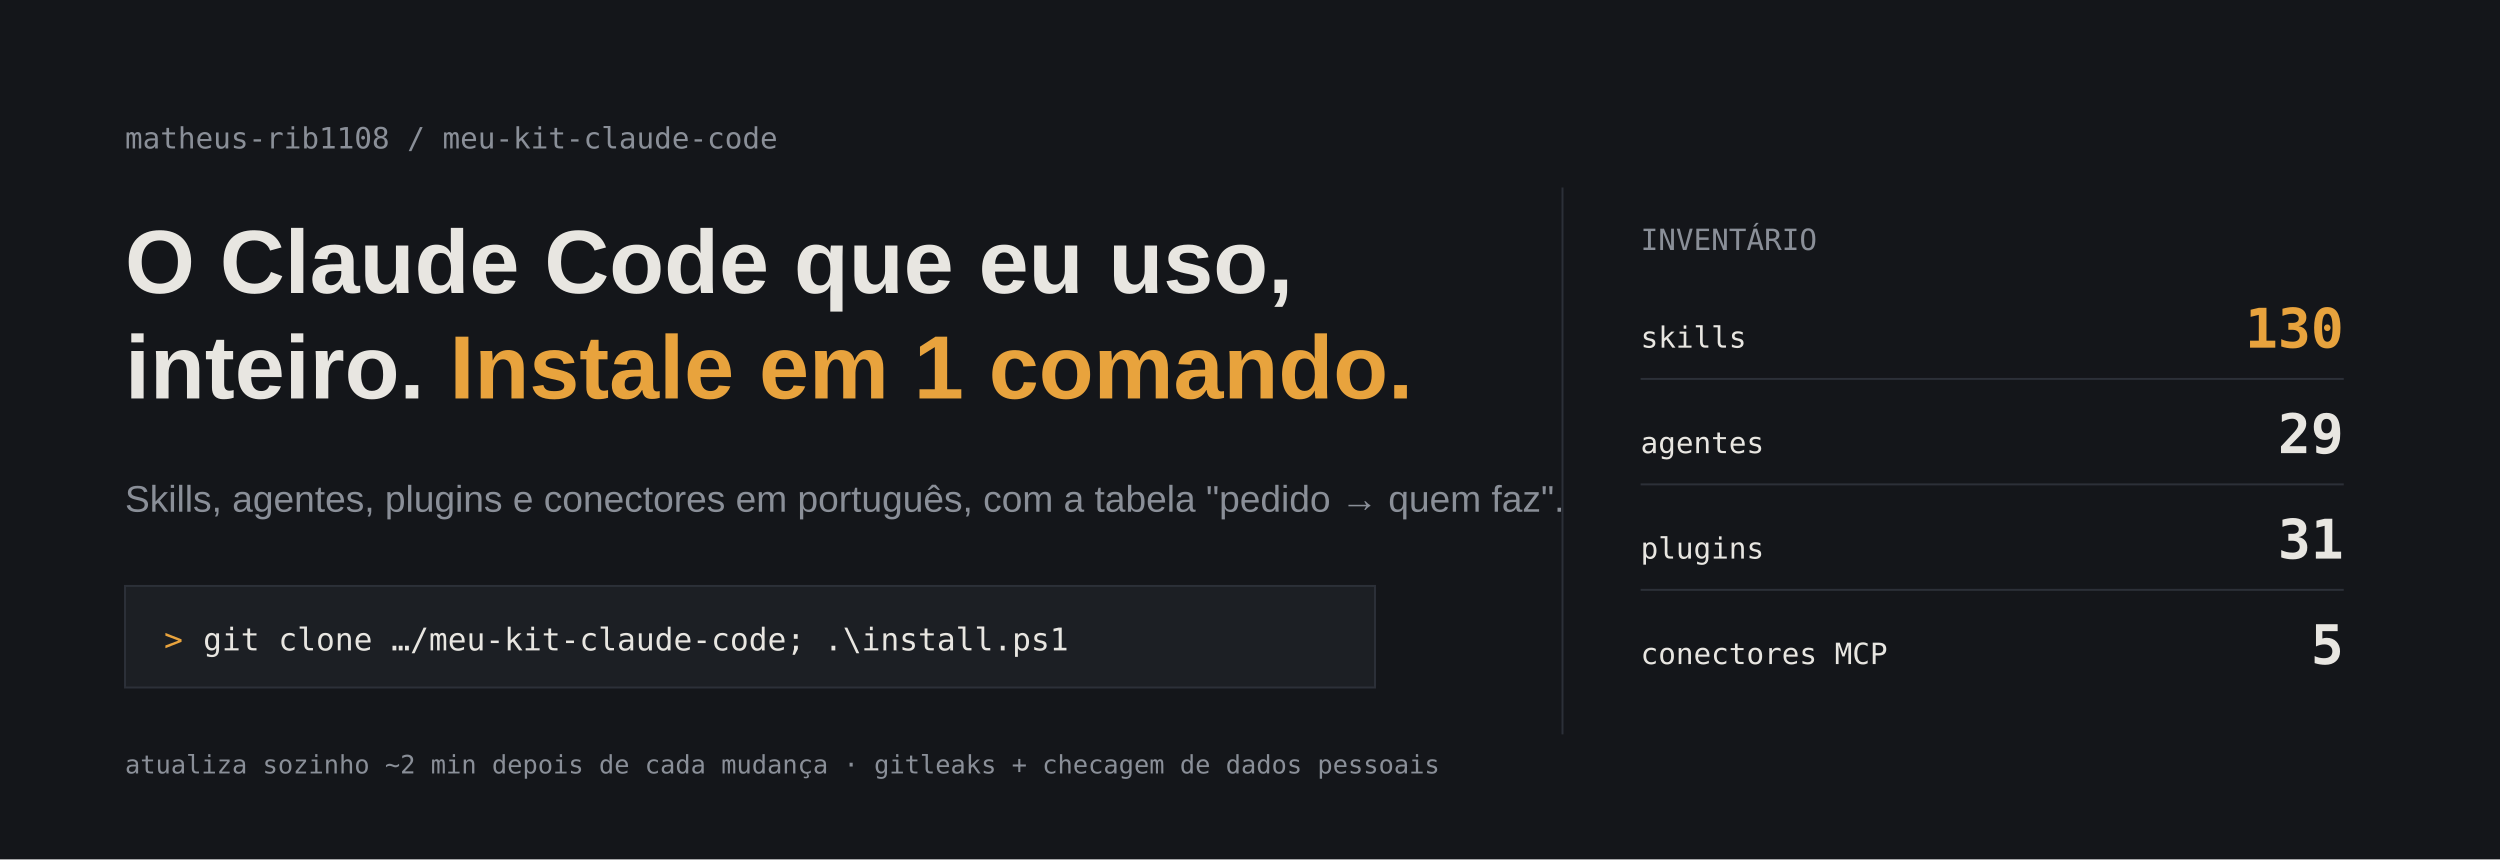
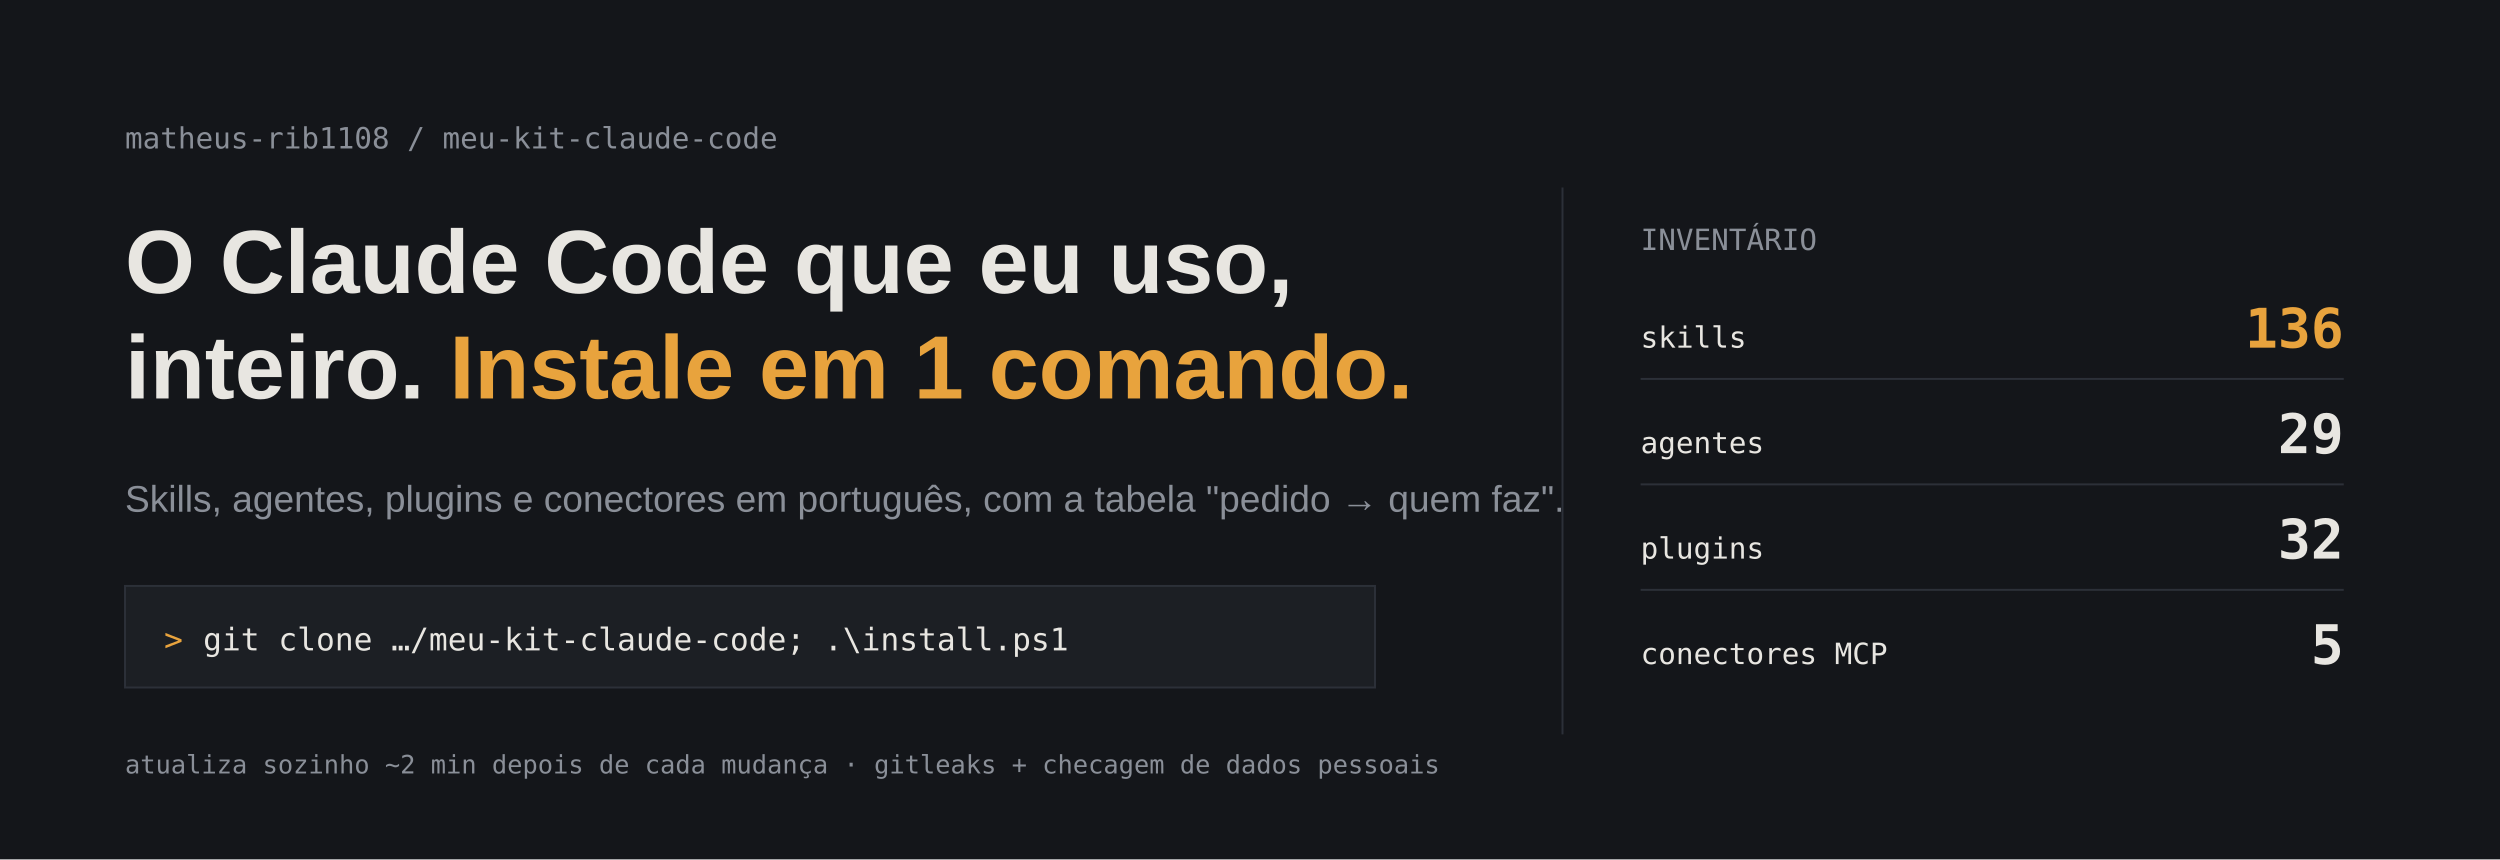
- <svg xmlns="http://www.w3.org/2000/svg" viewBox="0 0 1280 440" width="1280" height="440" role="img" aria-label="Meu kit do Claude Code: 130 skills, 29 agentes, 31 plugins, 5 conectores MCP">
+ <svg xmlns="http://www.w3.org/2000/svg" viewBox="0 0 1280 440" width="1280" height="440" role="img" aria-label="Meu kit do Claude Code: 136 skills, 29 agentes, 32 plugins, 5 conectores MCP">
  <rect width="1280" height="440" fill="#14161a" />
  <text x="64" y="76" font-family="'JetBrains Mono','Cascadia Code',Consolas,'DejaVu Sans Mono',monospace" font-size="15" fill="#8a8f98">matheus-rib1108 / meu-kit-claude-code</text>
  <text x="64" y="150" font-family="'Inter Tight','Segoe UI','Helvetica Neue',Arial,sans-serif" font-size="46" font-weight="700" fill="#e8e6e1">O Claude Code que eu uso,</text>
  <text x="64" y="204" font-family="'Inter Tight','Segoe UI','Helvetica Neue',Arial,sans-serif" font-size="46" font-weight="700" fill="#e8e6e1">inteiro. <tspan fill="#e8a33d">Instale em 1 comando.</tspan>
  </text>
  <text x="64" y="262" font-family="'Inter Tight','Segoe UI','Helvetica Neue',Arial,sans-serif" font-size="19" fill="#8a8f98">Skills, agentes, plugins e conectores em português, com a tabela "pedido → quem faz".</text>
  <rect x="64" y="300" width="640" height="52" fill="#1c1f24" stroke="#2c3038" />
  <text x="84" y="333" font-family="'JetBrains Mono','Cascadia Code',Consolas,'DejaVu Sans Mono',monospace" font-size="16" fill="#e8a33d">&gt;</text>
  <text x="104" y="333" font-family="'JetBrains Mono','Cascadia Code',Consolas,'DejaVu Sans Mono',monospace" font-size="16" fill="#e8e6e1">git clone …/meu-kit-claude-code; .\install.ps1</text>
  <text x="64" y="396" font-family="'JetBrains Mono','Cascadia Code',Consolas,'DejaVu Sans Mono',monospace" font-size="13" fill="#8a8f98">atualiza sozinho ~2 min depois de cada mudança · gitleaks + checagem de dados pessoais</text>
  <line x1="800" y1="96" x2="800" y2="376" stroke="#2c3038" />
  <text x="840" y="128" font-family="'JetBrains Mono','Cascadia Code',Consolas,'DejaVu Sans Mono',monospace" font-size="15" fill="#8a8f98">INVENTÁRIO</text>
  <text x="840" y="178" font-family="'JetBrains Mono','Cascadia Code',Consolas,'DejaVu Sans Mono',monospace" font-size="15" fill="#e8e6e1">skills</text>
-   <text x="1200" y="178" text-anchor="end" font-family="'JetBrains Mono','Cascadia Code',Consolas,'DejaVu Sans Mono',monospace" font-size="28" font-weight="700" fill="#e8a33d">130</text>
+   <text x="1200" y="178" text-anchor="end" font-family="'JetBrains Mono','Cascadia Code',Consolas,'DejaVu Sans Mono',monospace" font-size="28" font-weight="700" fill="#e8a33d">136</text>
  <line x1="840" y1="194" x2="1200" y2="194" stroke="#2c3038" />
  <text x="840" y="232" font-family="'JetBrains Mono','Cascadia Code',Consolas,'DejaVu Sans Mono',monospace" font-size="15" fill="#e8e6e1">agentes</text>
  <text x="1200" y="232" text-anchor="end" font-family="'JetBrains Mono','Cascadia Code',Consolas,'DejaVu Sans Mono',monospace" font-size="28" font-weight="700" fill="#e8e6e1">29</text>
  <line x1="840" y1="248" x2="1200" y2="248" stroke="#2c3038" />
  <text x="840" y="286" font-family="'JetBrains Mono','Cascadia Code',Consolas,'DejaVu Sans Mono',monospace" font-size="15" fill="#e8e6e1">plugins</text>
-   <text x="1200" y="286" text-anchor="end" font-family="'JetBrains Mono','Cascadia Code',Consolas,'DejaVu Sans Mono',monospace" font-size="28" font-weight="700" fill="#e8e6e1">31</text>
+   <text x="1200" y="286" text-anchor="end" font-family="'JetBrains Mono','Cascadia Code',Consolas,'DejaVu Sans Mono',monospace" font-size="28" font-weight="700" fill="#e8e6e1">32</text>
  <line x1="840" y1="302" x2="1200" y2="302" stroke="#2c3038" />
  <text x="840" y="340" font-family="'JetBrains Mono','Cascadia Code',Consolas,'DejaVu Sans Mono',monospace" font-size="15" fill="#e8e6e1">conectores MCP</text>
  <text x="1200" y="340" text-anchor="end" font-family="'JetBrains Mono','Cascadia Code',Consolas,'DejaVu Sans Mono',monospace" font-size="28" font-weight="700" fill="#e8e6e1">5</text>
</svg>
